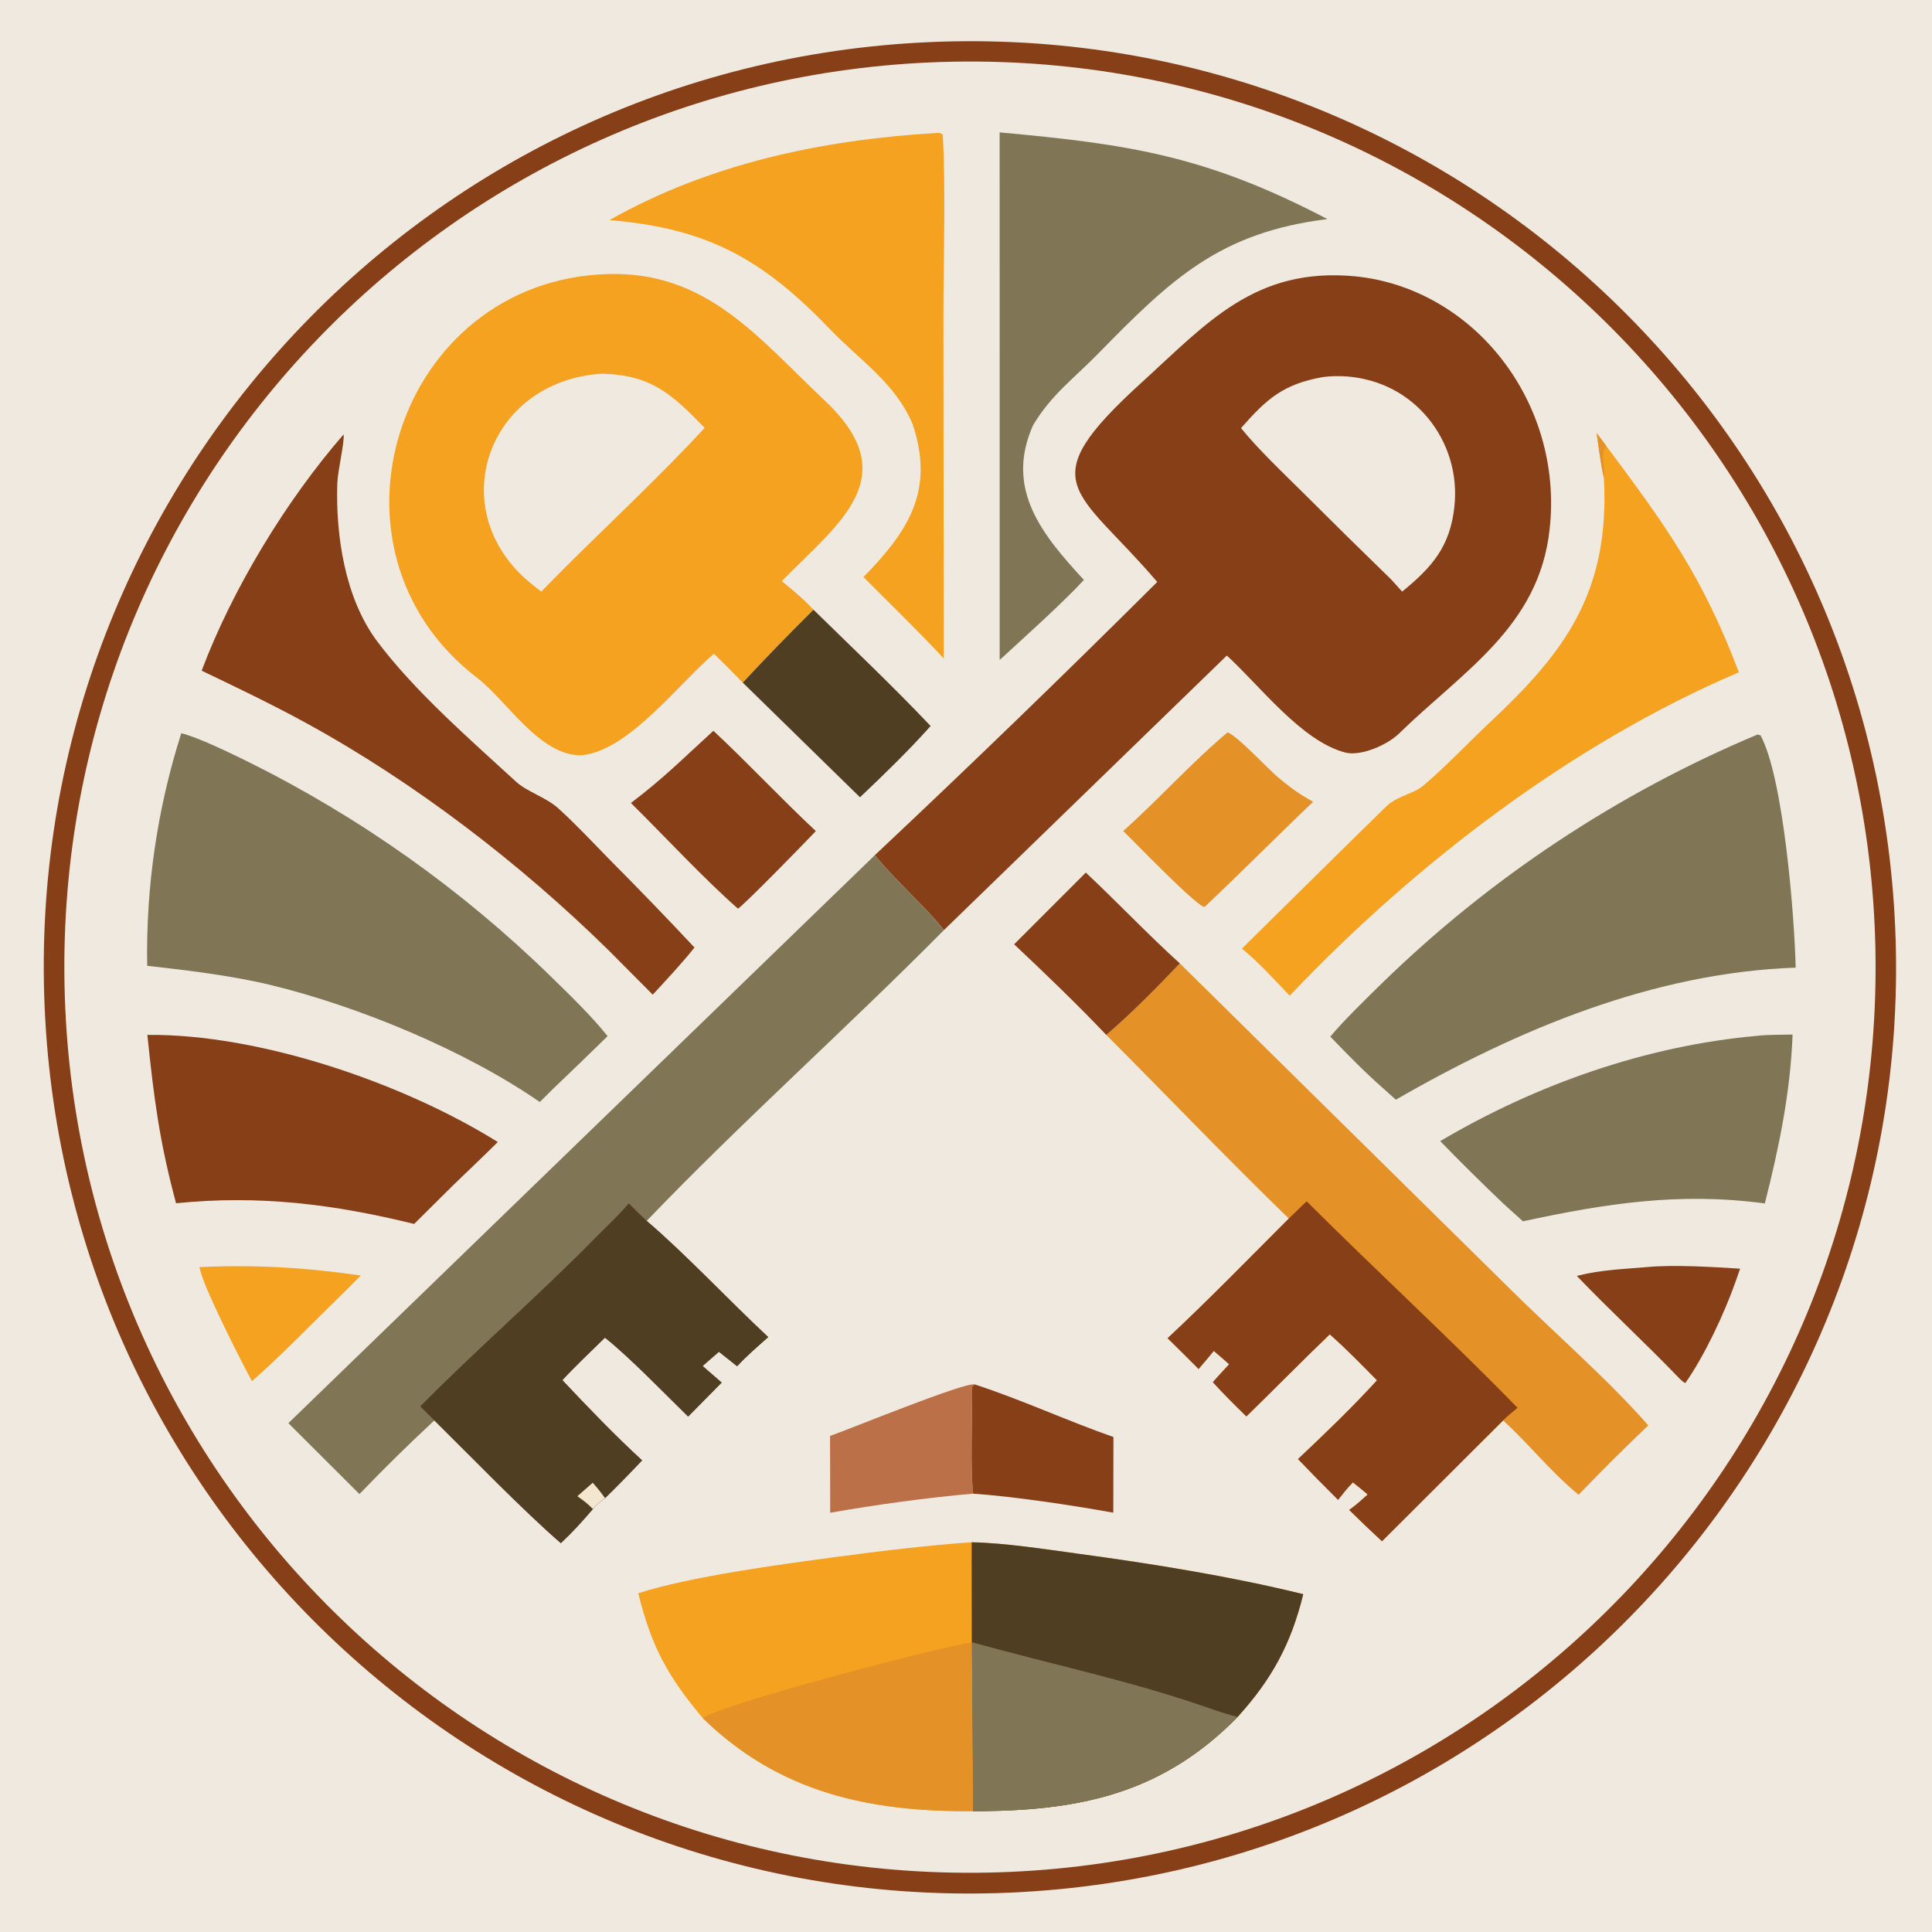
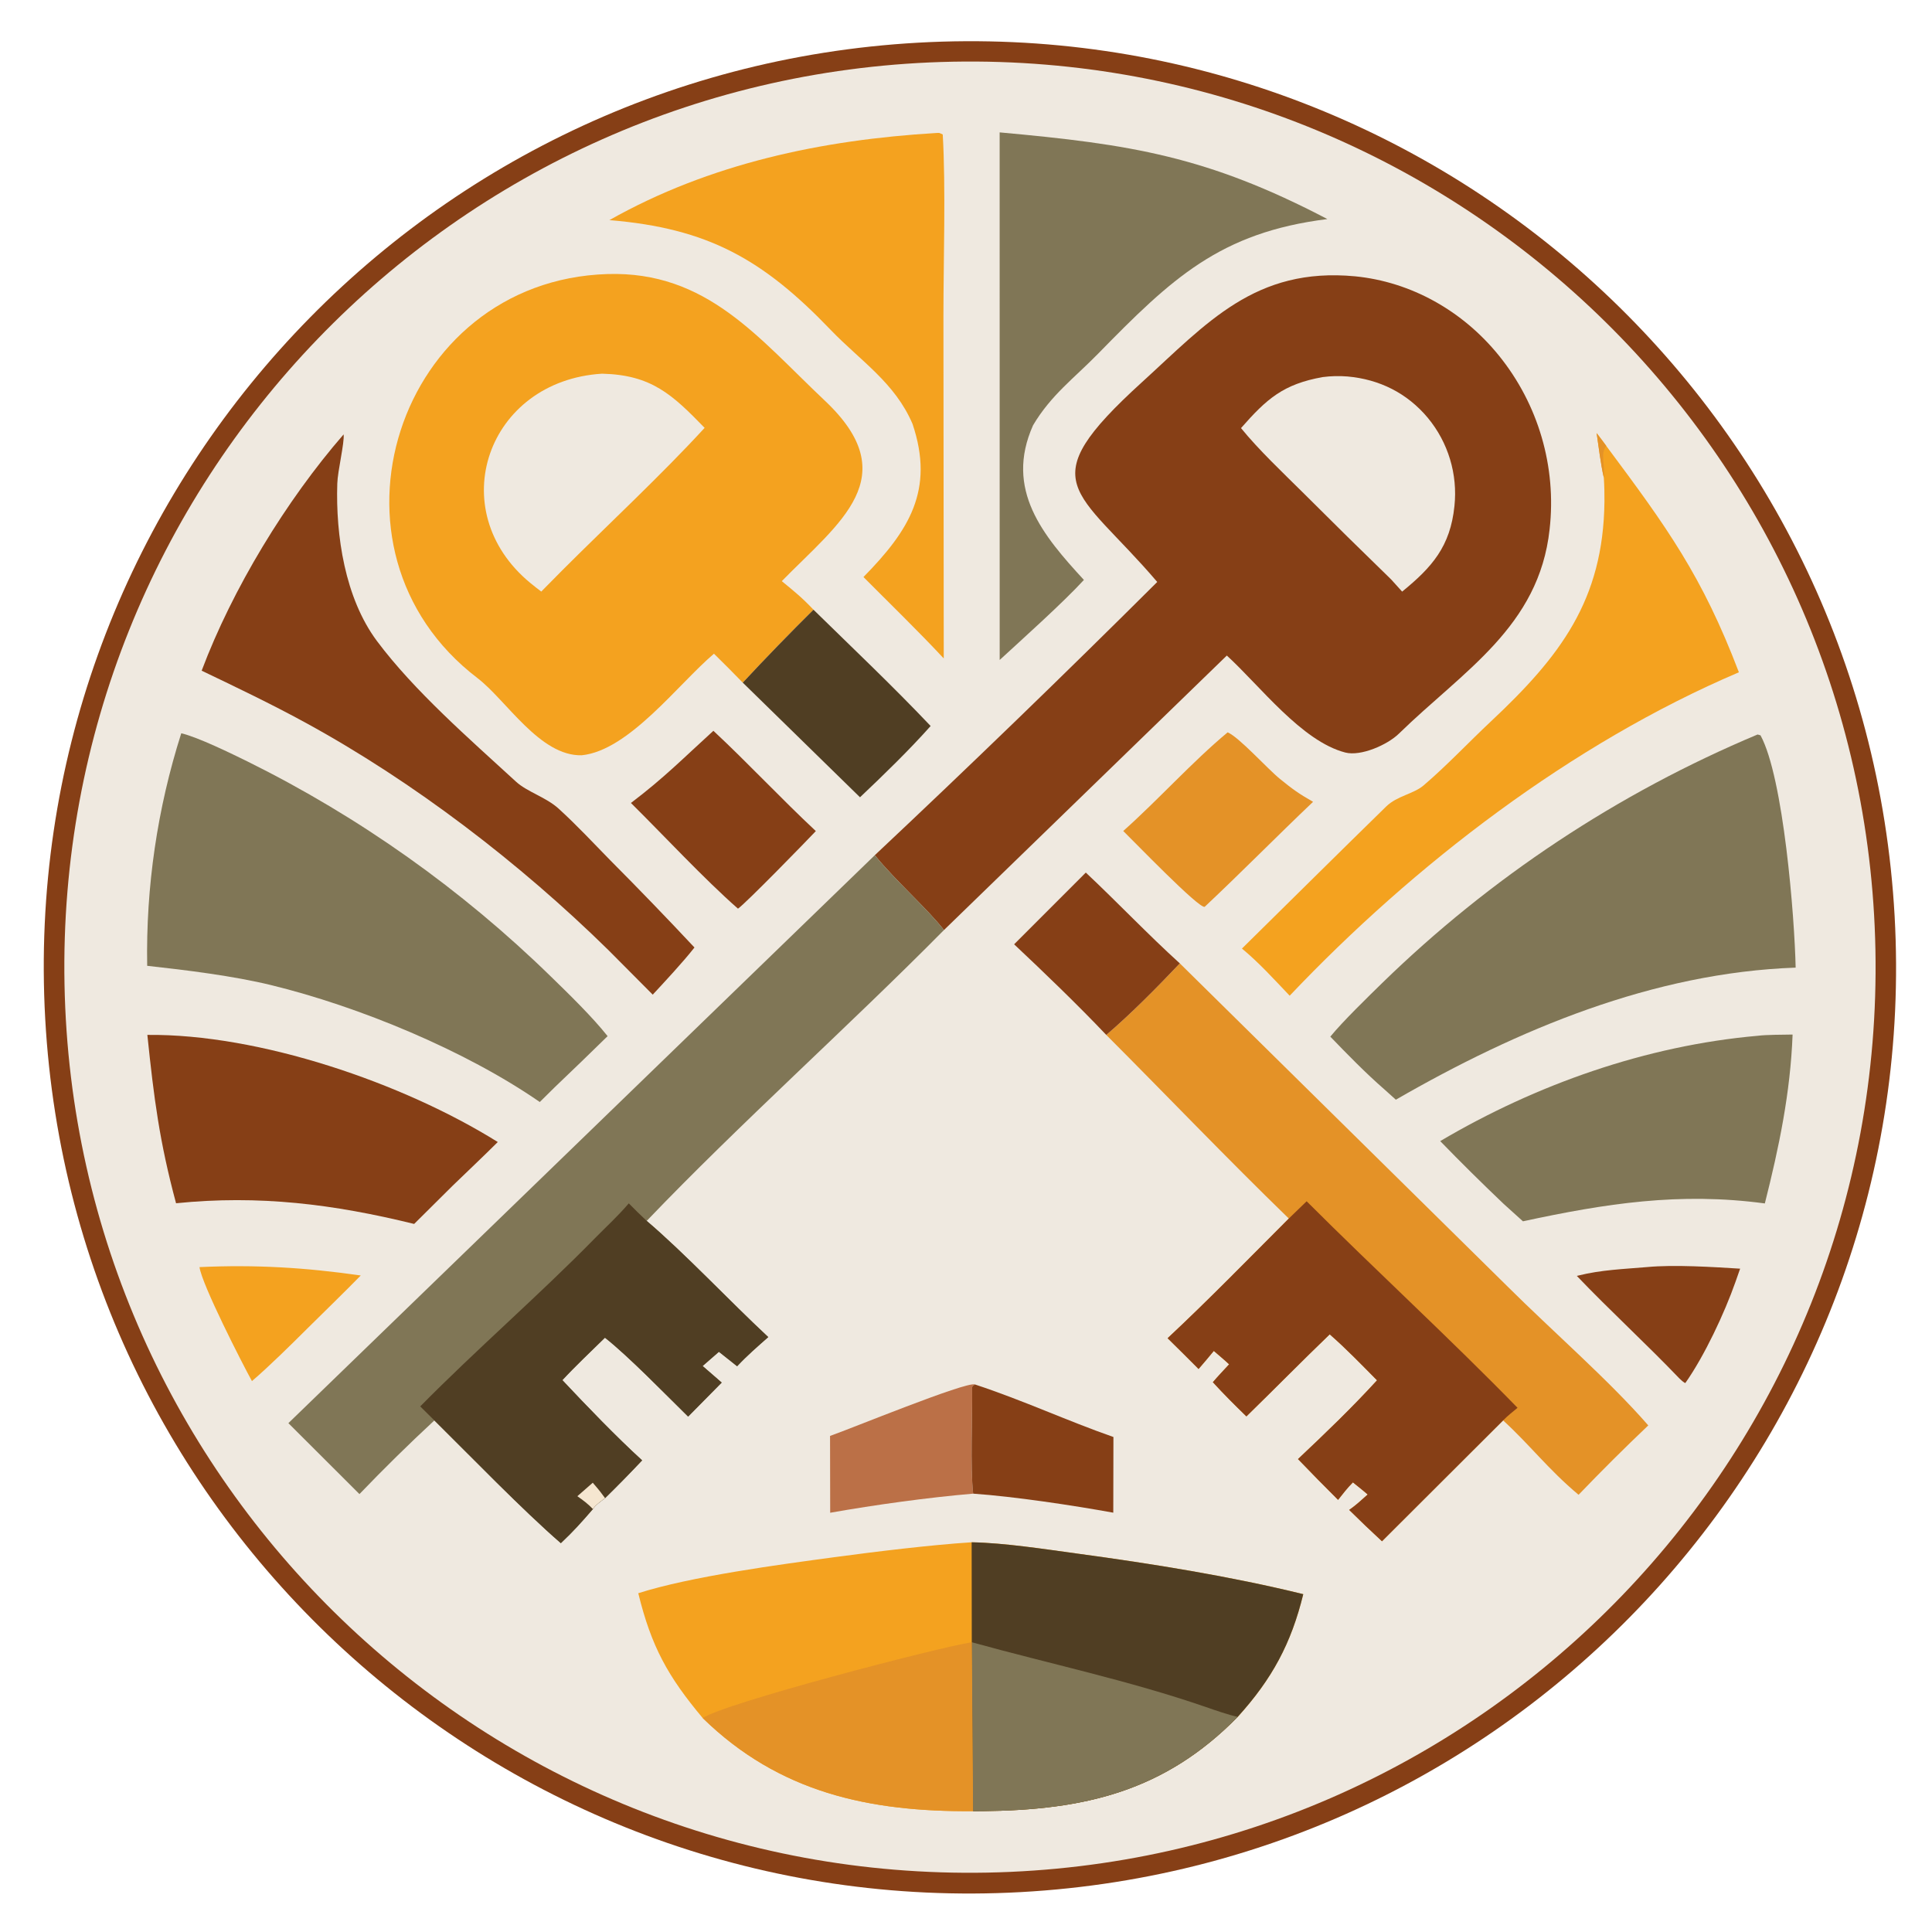
<svg xmlns="http://www.w3.org/2000/svg" height="1024" preserveAspectRatio="none" style="display: block;" version="1.1" viewBox="504.1 506.1 1035.8 1035.8" width="1024">
-   <path d="M 0 0 L 2048 0 L 2048 2048 L 0 2048 L 0 0 z" fill="rgb(239,233,224)" transform="translate(0,0)" />
  <path d="M 996.308 528.982 C 1270.2 513.627 1504.65 723.295 1519.86 997.199 C 1535.07 1271.1 1325.28 1505.44 1051.37 1520.51 C 777.661 1535.56 543.536 1325.96 528.337 1052.26 C 513.138 778.56 722.616 544.325 996.308 528.982 z" fill="rgb(134,63,22)" transform="translate(0,0)" />
  <path d="M 1015.05 539.177 C 1283.11 534.169 1504.49 747.371 1509.57 1015.42 C 1514.64 1283.48 1301.5 1504.91 1033.45 1510.06 C 765.299 1515.21 543.765 1301.97 538.684 1033.82 C 533.604 765.666 746.903 544.187 1015.05 539.177 z" fill="rgb(239,233,224)" transform="translate(0,0)" />
  <path d="M 1124.53 818.105 C 1081.33 767.468 1055.89 765.993 1116.31 711.032 C 1151.14 679.356 1177.01 649.174 1230.62 654.242 C 1260.74 657.215 1288.34 672.843 1307.62 696.624 C 1328.84 722.787 1338.67 756.379 1334.89 789.857 C 1329.24 842.113 1288.49 865.842 1254.1 899.421 C 1247.88 905.495 1233.64 911.695 1225.35 909.553 C 1201.98 903.514 1179.67 873.854 1161.84 857.557 L 1010.19 1004.72 C 1001.26 993.253 984.273 978.353 973.102 964.603 C 1024.28 916.504 1074.76 867.666 1124.53 818.105 z" fill="rgb(134,63,22)" transform="translate(0,0)" />
  <path d="M 1213.21 708.269 C 1217.64 707.69 1222.12 707.581 1226.58 707.945 C 1243.67 709.466 1258.53 716.876 1269.57 730.088 C 1280.52 743.284 1285.67 760.34 1283.87 777.392 C 1281.65 799.166 1271.77 810.261 1255.83 823.279 L 1249.95 816.773 C 1234.15 801.435 1218.47 785.987 1202.89 770.429 C 1192.1 759.72 1178.88 747.254 1169.44 735.616 C 1183.21 719.931 1192.08 712.049 1213.21 708.269 z" fill="rgb(239,233,224)" transform="translate(0,0)" />
  <path d="M 886.876 856.57 C 867.622 872.929 841.341 908.431 815.998 911.019 C 793.54 911.627 775.563 881.464 760.033 869.602 C 670.202 800.992 716.905 656.562 829.702 653.026 C 883.047 651.353 910.674 687.295 946.33 720.914 C 989.671 761.777 954.159 786.11 923.24 817.662 C 930.022 823.207 934.271 826.677 940.234 832.981 C 927.327 845.752 914.684 858.787 902.315 872.078 C 897.233 866.845 892.086 861.675 886.876 856.57 z" fill="rgb(244,162,31)" transform="translate(0,0)" />
  <path d="M 826.861 706.445 C 853.383 707.071 864.541 717.647 881.869 735.484 C 859.051 760.395 830.059 787.349 805.637 811.771 L 794.287 823.254 C 792.281 821.748 790.308 820.198 788.369 818.606 C 741.168 779.612 765.253 710.254 826.861 706.445 z" fill="rgb(239,233,224)" transform="translate(0,0)" />
  <path d="M 846.293 1360.27 C 874.616 1351.22 922.125 1344.9 951.665 1340.92 C 973.548 1337.97 1003.19 1334.36 1025.03 1332.96 C 1042.71 1333.29 1064.11 1336.64 1081.83 1339.05 C 1121.76 1344.46 1163.71 1351.17 1202.81 1360.78 C 1196.35 1387.24 1186.1 1406.23 1167.68 1426.56 C 1128.32 1466.62 1085.48 1476.56 1030.65 1477.11 C 1029.03 1477.13 1027.4 1477.13 1025.78 1477.12 C 969.996 1477.53 921.817 1467.17 880.877 1427.23 C 862.078 1404.82 853.296 1388.81 846.293 1360.27 z" fill="rgb(244,162,31)" transform="translate(0,0)" />
  <path d="M 1025.03 1332.96 C 1042.71 1333.29 1064.11 1336.64 1081.83 1339.05 C 1121.76 1344.46 1163.71 1351.17 1202.81 1360.78 C 1196.35 1387.24 1186.1 1406.23 1167.68 1426.56 C 1128.32 1466.62 1085.48 1476.56 1030.65 1477.11 C 1029.03 1477.13 1027.4 1477.13 1025.78 1477.12 L 1025.1 1386.55 L 1025.03 1332.96 z" fill="rgb(80,62,35)" transform="translate(0,0)" />
  <path d="M 1025.1 1386.55 C 1067.02 1398.18 1109.5 1407.07 1150.75 1421.34 C 1155.85 1423.1 1162.52 1425.44 1167.68 1426.56 C 1128.32 1466.62 1085.48 1476.56 1030.65 1477.11 C 1029.03 1477.13 1027.4 1477.13 1025.78 1477.12 L 1025.1 1386.55 z" fill="rgb(128,118,86)" transform="translate(0,0)" />
  <path d="M 880.877 1427.23 C 891.149 1419.58 1006.71 1389.42 1025.1 1386.55 L 1025.78 1477.12 C 969.996 1477.53 921.817 1467.17 880.877 1427.23 z" fill="rgb(228,146,39)" transform="translate(0,0)" />
  <path d="M 973.102 964.603 C 984.273 978.353 1001.26 993.253 1010.19 1004.72 C 958.792 1056.69 900.938 1108.3 850.817 1160.66 C 871.392 1178.16 895.067 1203.48 915.988 1222.95 C 910.143 1228.12 904.634 1232.86 899.293 1238.59 L 889.527 1230.84 L 880.795 1238.46 L 891.033 1247.34 L 873.024 1265.58 C 860.889 1253.68 841.193 1233.33 828.428 1223.28 C 821.052 1230.53 812.57 1238.51 805.607 1246.03 C 818.847 1260.11 834.181 1276.07 848.368 1289.04 C 841.884 1295.93 835.262 1302.68 828.506 1309.3 C 826.607 1310.69 823.177 1313.1 821.981 1315.15 C 815.84 1322.25 811.575 1327.05 804.783 1333.44 C 784.288 1315.69 756.671 1287.08 736.979 1267.63 C 723.207 1280.4 709.813 1293.57 696.813 1307.12 L 658.713 1269.09 L 973.102 964.603 z" fill="rgb(128,118,86)" transform="translate(0,0)" />
  <path d="M 841.219 1151.26 C 844.353 1154.46 847.553 1157.59 850.817 1160.66 C 871.392 1178.16 895.067 1203.48 915.988 1222.95 C 910.143 1228.12 904.634 1232.86 899.293 1238.59 L 889.527 1230.84 L 880.795 1238.46 L 891.033 1247.34 L 873.024 1265.58 C 860.889 1253.68 841.193 1233.33 828.428 1223.28 C 821.052 1230.53 812.57 1238.51 805.607 1246.03 C 818.847 1260.11 834.181 1276.07 848.368 1289.04 C 841.884 1295.93 835.262 1302.68 828.506 1309.3 C 826.607 1310.69 823.177 1313.1 821.981 1315.15 C 815.84 1322.25 811.575 1327.05 804.783 1333.44 C 784.288 1315.69 756.671 1287.08 736.979 1267.63 L 729.397 1260.11 C 759.47 1229.62 792.666 1200.92 822.73 1170.29 C 829.14 1163.76 835.194 1158.29 841.219 1151.26 z" fill="rgb(80,62,35)" transform="translate(0,0)" />
  <path d="M 813.634 1308.26 C 816.363 1305.82 819.119 1303.41 821.9 1301.03 C 824.136 1303.63 825.337 1305.01 827.349 1307.75 L 828.506 1309.3 C 826.607 1310.69 823.177 1313.1 821.981 1315.15 C 819.494 1312.48 816.618 1310.34 813.634 1308.26 z" fill="rgb(245,230,208)" transform="translate(0,0)" />
  <path d="M 1136.64 1022.6 L 1312.59 1196.07 C 1335.69 1219.08 1366.96 1246.33 1387.79 1270.3 C 1375.05 1282.41 1362.59 1294.81 1350.42 1307.5 C 1334.15 1293.88 1324.39 1280.82 1309.96 1267.62 L 1245.02 1332.42 C 1239.06 1326.92 1233.2 1321.31 1227.43 1315.61 C 1231.12 1313.06 1234 1310.33 1237.35 1307.35 C 1234.99 1305.24 1231.92 1302.88 1229.43 1300.84 C 1226.3 1304.02 1224.22 1306.75 1221.48 1310.22 C 1214.23 1303.02 1207.07 1295.73 1199.99 1288.35 C 1214.61 1274.56 1228.79 1260.96 1242.36 1246.12 C 1234.08 1237.78 1225.85 1229.2 1217 1221.48 C 1202.1 1235.81 1187.21 1250.98 1172.33 1265.48 C 1165.99 1259.3 1160.34 1253.7 1154.34 1247.14 C 1156.98 1244.01 1160.27 1240.6 1163.06 1237.55 C 1160.48 1235.13 1157.55 1232.7 1154.86 1230.37 C 1152.24 1233.62 1149.4 1236.87 1146.69 1240.06 C 1141.19 1234.52 1135.65 1229.01 1130.08 1223.55 C 1151.92 1203.15 1173.87 1180.62 1195.07 1159.39 C 1162.28 1127.59 1129.55 1093.35 1097.21 1060.96 C 1110.75 1049.36 1124.36 1035.54 1136.64 1022.6 z" fill="rgb(228,146,39)" transform="translate(0,0)" />
  <path d="M 1195.07 1159.39 L 1204.63 1150.14 C 1241.46 1186.97 1281.89 1224.08 1317.69 1260.86 C 1315.11 1263.02 1312.28 1265.24 1309.96 1267.62 L 1245.02 1332.42 C 1239.06 1326.92 1233.2 1321.31 1227.43 1315.61 C 1231.12 1313.06 1234 1310.33 1237.35 1307.35 C 1234.99 1305.24 1231.92 1302.88 1229.43 1300.84 C 1226.3 1304.02 1224.22 1306.75 1221.48 1310.22 C 1214.23 1303.02 1207.07 1295.73 1199.99 1288.35 C 1214.61 1274.56 1228.79 1260.96 1242.36 1246.12 C 1234.08 1237.78 1225.85 1229.2 1217 1221.48 C 1202.1 1235.81 1187.21 1250.98 1172.33 1265.48 C 1165.99 1259.3 1160.34 1253.7 1154.34 1247.14 C 1156.98 1244.01 1160.27 1240.6 1163.06 1237.55 C 1160.48 1235.13 1157.55 1232.7 1154.86 1230.37 C 1152.24 1233.62 1149.4 1236.87 1146.69 1240.06 C 1141.19 1234.52 1135.65 1229.01 1130.08 1223.55 C 1151.92 1203.15 1173.87 1180.62 1195.07 1159.39 z" fill="rgb(134,63,22)" transform="translate(0,0)" />
  <path d="M 601.283 899.231 C 610.225 901.306 628.121 910.099 636.904 914.401 C 696.787 944.085 751.643 982.979 799.47 1029.67 C 808.909 1038.83 821.787 1051.41 829.856 1061.61 C 820.512 1070.77 811.101 1079.86 801.623 1088.89 L 793.489 1096.92 C 753.638 1069.31 696.532 1045.71 649.388 1034.23 C 629.072 1029.28 603.681 1026.17 583.011 1023.9 C 582.273 981.626 588.446 939.515 601.283 899.231 z" fill="rgb(128,118,86)" transform="translate(0,0)" />
  <path d="M 1446.39 899.882 L 1447.96 900.325 C 1460.31 922.998 1466.23 997.814 1466.8 1024.87 C 1390.47 1027.58 1317.67 1058.07 1252.46 1095.68 L 1246.36 1090.2 C 1236.28 1081.43 1226.58 1071.48 1217.32 1061.87 C 1224.11 1053.59 1237.3 1040.78 1244.99 1033.26 C 1303.16 976.559 1371.48 931.312 1446.39 899.882 z" fill="rgb(128,118,86)" transform="translate(0,0)" />
  <path d="M 1360.1 738.298 C 1361.85 740.56 1363.57 742.845 1365.25 745.155 C 1397.84 788.899 1416.57 814.632 1436.37 866.533 C 1346.7 904.76 1262.35 969.516 1195.53 1039.93 C 1187.36 1031.36 1179.04 1022.15 1169.94 1014.65 C 1195.64 989.338 1221.48 963.685 1247.3 938.459 C 1253.13 932.768 1261.91 931.792 1267.29 927.211 C 1279.72 916.618 1291.5 904.047 1303.32 892.96 C 1340.43 858.158 1363.71 828.035 1364.29 774.971 C 1364.34 770.703 1364.23 766.435 1363.95 762.177 C 1362.26 754.755 1361.22 745.866 1360.1 738.298 z" fill="rgb(244,162,31)" transform="translate(0,0)" />
  <path d="M 1360.1 738.298 C 1361.85 740.56 1363.57 742.845 1365.25 745.155 C 1361.96 749.491 1364.69 755.101 1363.95 762.177 C 1362.26 754.755 1361.22 745.866 1360.1 738.298 z" fill="rgb(228,146,39)" transform="translate(0,0)" />
  <path d="M 688.322 738.993 C 688.861 743.388 685.116 758.59 684.932 765.367 C 684.035 793.061 689.002 826.743 706.22 849.806 C 726.138 876.485 755.938 902.409 780.72 925.152 C 786.779 930.712 796.81 933.453 803.644 939.683 C 813.406 948.582 822.039 957.873 831.246 967.284 C 846.544 982.65 861.605 998.251 876.423 1014.08 C 870.333 1021.85 860.755 1032.13 854.05 1039.36 L 830.304 1015.49 C 782.957 968.986 726.052 925.286 667.64 893.416 C 649.539 883.54 630.819 874.573 612.212 865.673 C 628.746 821.743 657.541 774.39 688.322 738.993 z" fill="rgb(134,63,22)" transform="translate(0,0)" />
  <path d="M 1040.04 577.077 C 1110.43 583.448 1151.45 589.92 1215.75 623.549 C 1158.11 630.722 1132.24 655.426 1092.76 695.793 C 1080.03 708.813 1067.56 717.872 1057.95 734.112 C 1042.53 768.638 1063.39 793.308 1085.21 817.015 C 1074.21 829.043 1052.23 848.724 1040.06 859.927 L 1040.04 577.077 z" fill="rgb(128,118,86)" transform="translate(0,0)" />
  <path d="M 1005.83 577.419 C 1008.19 577.317 1007.28 577.211 1009.53 578.184 C 1011.19 606.43 1009.9 646.056 1009.9 675.234 L 1010.07 859.104 C 996.63 844.672 981.014 829.551 967.031 815.458 C 991.433 790.589 1005.25 768.851 993.354 733.425 C 983.934 711.27 965.297 699.482 949.474 682.991 C 913.034 645.012 883.602 628.485 830.821 624.109 C 884.6 593.756 944.742 581.086 1005.83 577.419 z" fill="rgb(244,162,31)" transform="translate(0,0)" />
  <path d="M 1446.48 1061.41 C 1451.18 1060.8 1460.1 1060.86 1465.16 1060.75 C 1463.98 1091.99 1457.89 1121.18 1450.28 1151.3 C 1404.52 1145.13 1364.87 1151.35 1320.59 1160.88 L 1310.34 1151.62 C 1298.75 1140.6 1287.38 1129.35 1276.24 1117.88 C 1327.74 1087.46 1386.78 1066.65 1446.48 1061.41 z" fill="rgb(128,118,86)" transform="translate(0,0)" />
  <path d="M 583.1 1060.94 C 643.048 1060.32 720.129 1086.62 770.976 1118.37 C 763.148 1126.17 754.801 1134.03 746.832 1141.74 L 726.136 1162.29 C 682.931 1151.66 642.963 1146.68 598.488 1151.2 C 589.546 1117.91 586.659 1095.1 583.1 1060.94 z" fill="rgb(134,63,22)" transform="translate(0,0)" />
  <path d="M 902.315 872.078 C 914.684 858.787 927.327 845.752 940.234 832.981 C 961.549 853.878 982.38 873.553 1003.04 895.331 C 991.637 908.156 977.738 921.668 965.171 933.543 L 902.315 872.078 z" fill="rgb(80,62,35)" transform="translate(0,0)" />
  <path d="M 1162.27 898.732 C 1168.34 901.233 1183.63 918.277 1190.29 923.679 C 1197.32 929.381 1200.13 931.413 1208.07 935.98 C 1188.68 954.411 1169.2 974.22 1149.98 992.258 C 1147.05 993.572 1111.38 956.501 1106.3 951.621 C 1125.17 934.82 1143.16 914.649 1162.27 898.732 z" fill="rgb(228,146,39)" transform="translate(0,0)" />
  <path d="M 886.569 897.904 C 904.93 914.991 923.212 934.625 941.494 951.664 C 936.822 956.649 903.741 990.608 899.751 993.255 C 881.564 977.301 859.906 953.943 842.362 936.597 C 860.504 922.829 870.228 912.755 886.569 897.904 z" fill="rgb(134,63,22)" transform="translate(0,0)" />
  <path d="M 949.111 1275.94 C 959.606 1272.33 1021.94 1246.7 1026.77 1248.34 C 1026.21 1248.72 1025.28 1249.21 1025.29 1249.99 C 1025.5 1265.35 1024.22 1292.58 1025.84 1306.89 C 1001.51 1308.96 973.357 1312.86 949.186 1317.13 L 949.111 1275.94 z" fill="rgb(187,112,71)" transform="translate(0,0)" />
  <path d="M 1086.23 973.912 C 1102.95 989.59 1119.8 1007.37 1136.64 1022.6 C 1124.36 1035.54 1110.75 1049.36 1097.21 1060.96 C 1082.16 1045.08 1063.72 1027.32 1047.8 1012.37 L 1086.23 973.912 z" fill="rgb(134,63,22)" transform="translate(0,0)" />
  <path d="M 1025.84 1306.89 C 1024.22 1292.58 1025.5 1265.35 1025.29 1249.99 C 1025.28 1249.21 1026.21 1248.72 1026.77 1248.34 C 1052.62 1256.84 1076.35 1267.9 1101.04 1276.52 L 1100.96 1317.09 C 1078.81 1313.1 1048.07 1308.45 1025.84 1306.89 z" fill="rgb(134,63,22)" transform="translate(0,0)" />
  <path d="M 1387.08 1185.42 C 1401.58 1184.03 1422.44 1185.37 1437.03 1186.27 L 1434.54 1193.36 C 1428.68 1210.04 1417.94 1232.98 1407.72 1247.49 C 1407.39 1247.96 1404.66 1245.32 1404.59 1245.25 C 1386.5 1226.35 1367.24 1208.75 1349.48 1190.15 L 1350.31 1189.95 C 1362.61 1186.89 1374.57 1186.49 1387.08 1185.42 z" fill="rgb(134,63,22)" transform="translate(0,0)" />
  <path d="M 611.059 1185.43 C 641.149 1184.05 667.763 1185.66 697.511 1189.92 C 688.314 1199.33 678.117 1209.17 668.719 1218.5 C 660.422 1226.77 648.021 1239.01 639.174 1246.54 C 634.069 1237.29 612.295 1194.7 611.059 1185.43 z" fill="rgb(244,162,31)" transform="translate(0,0)" />
</svg>
